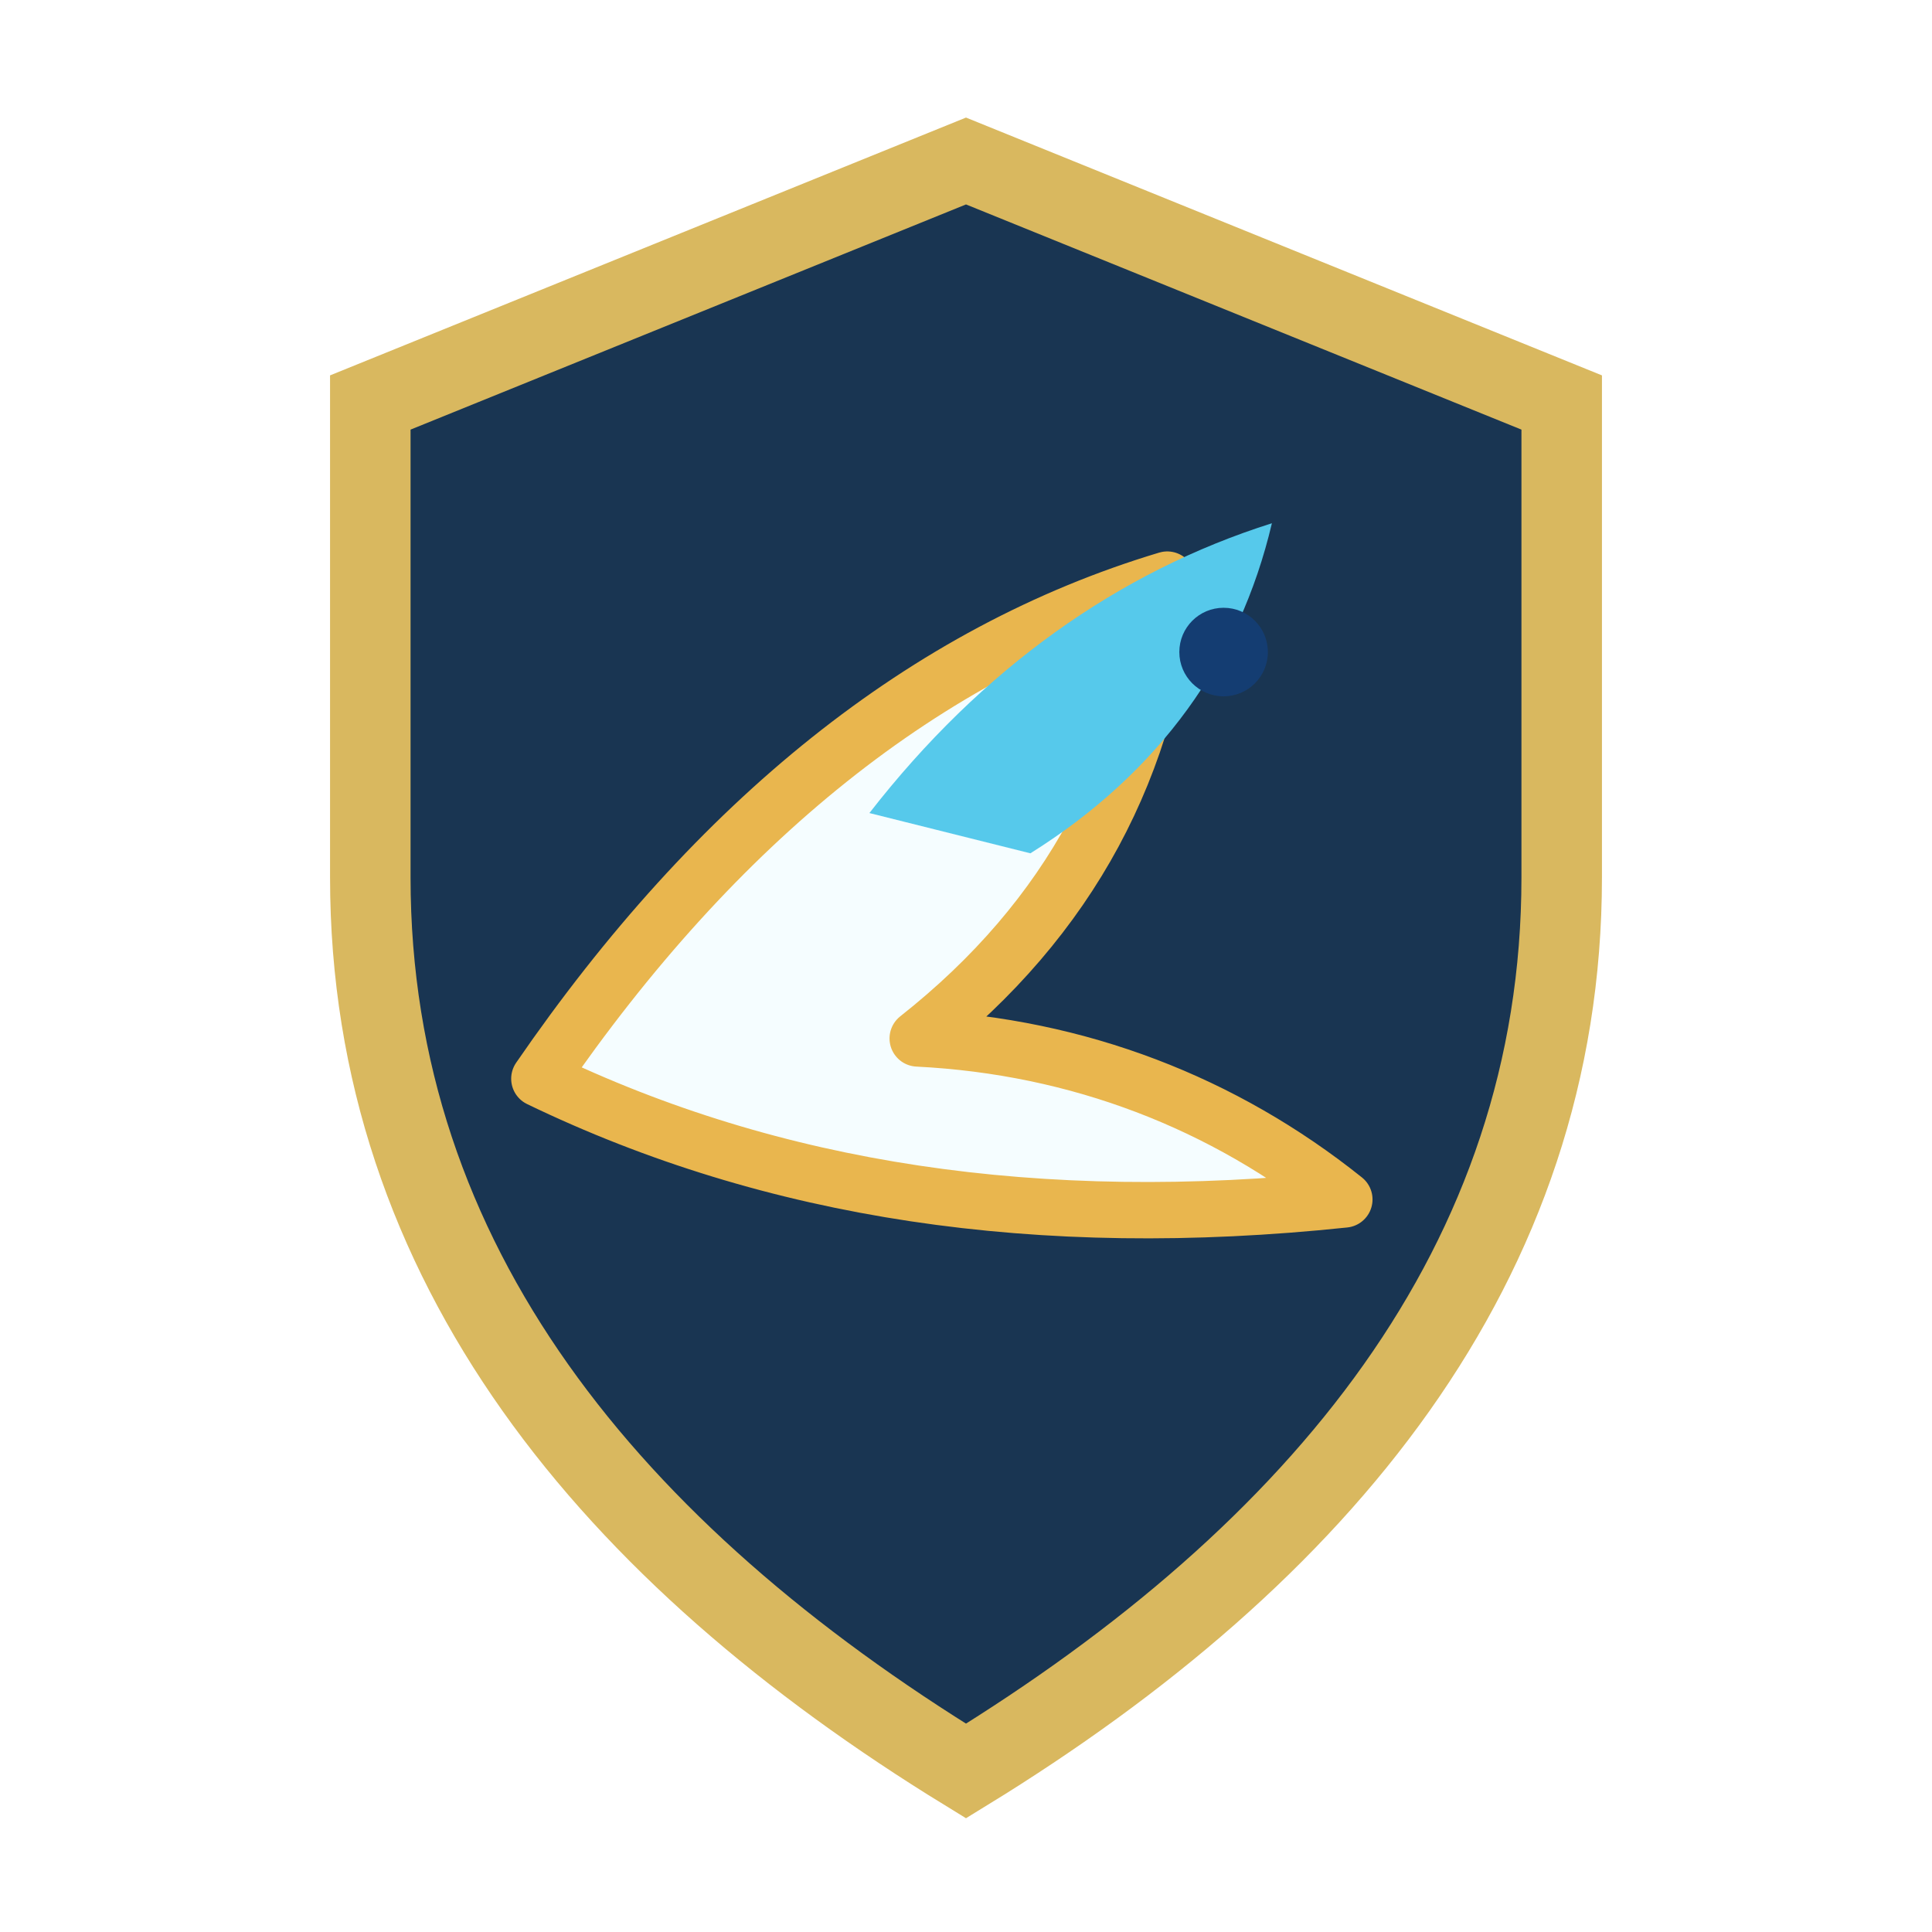
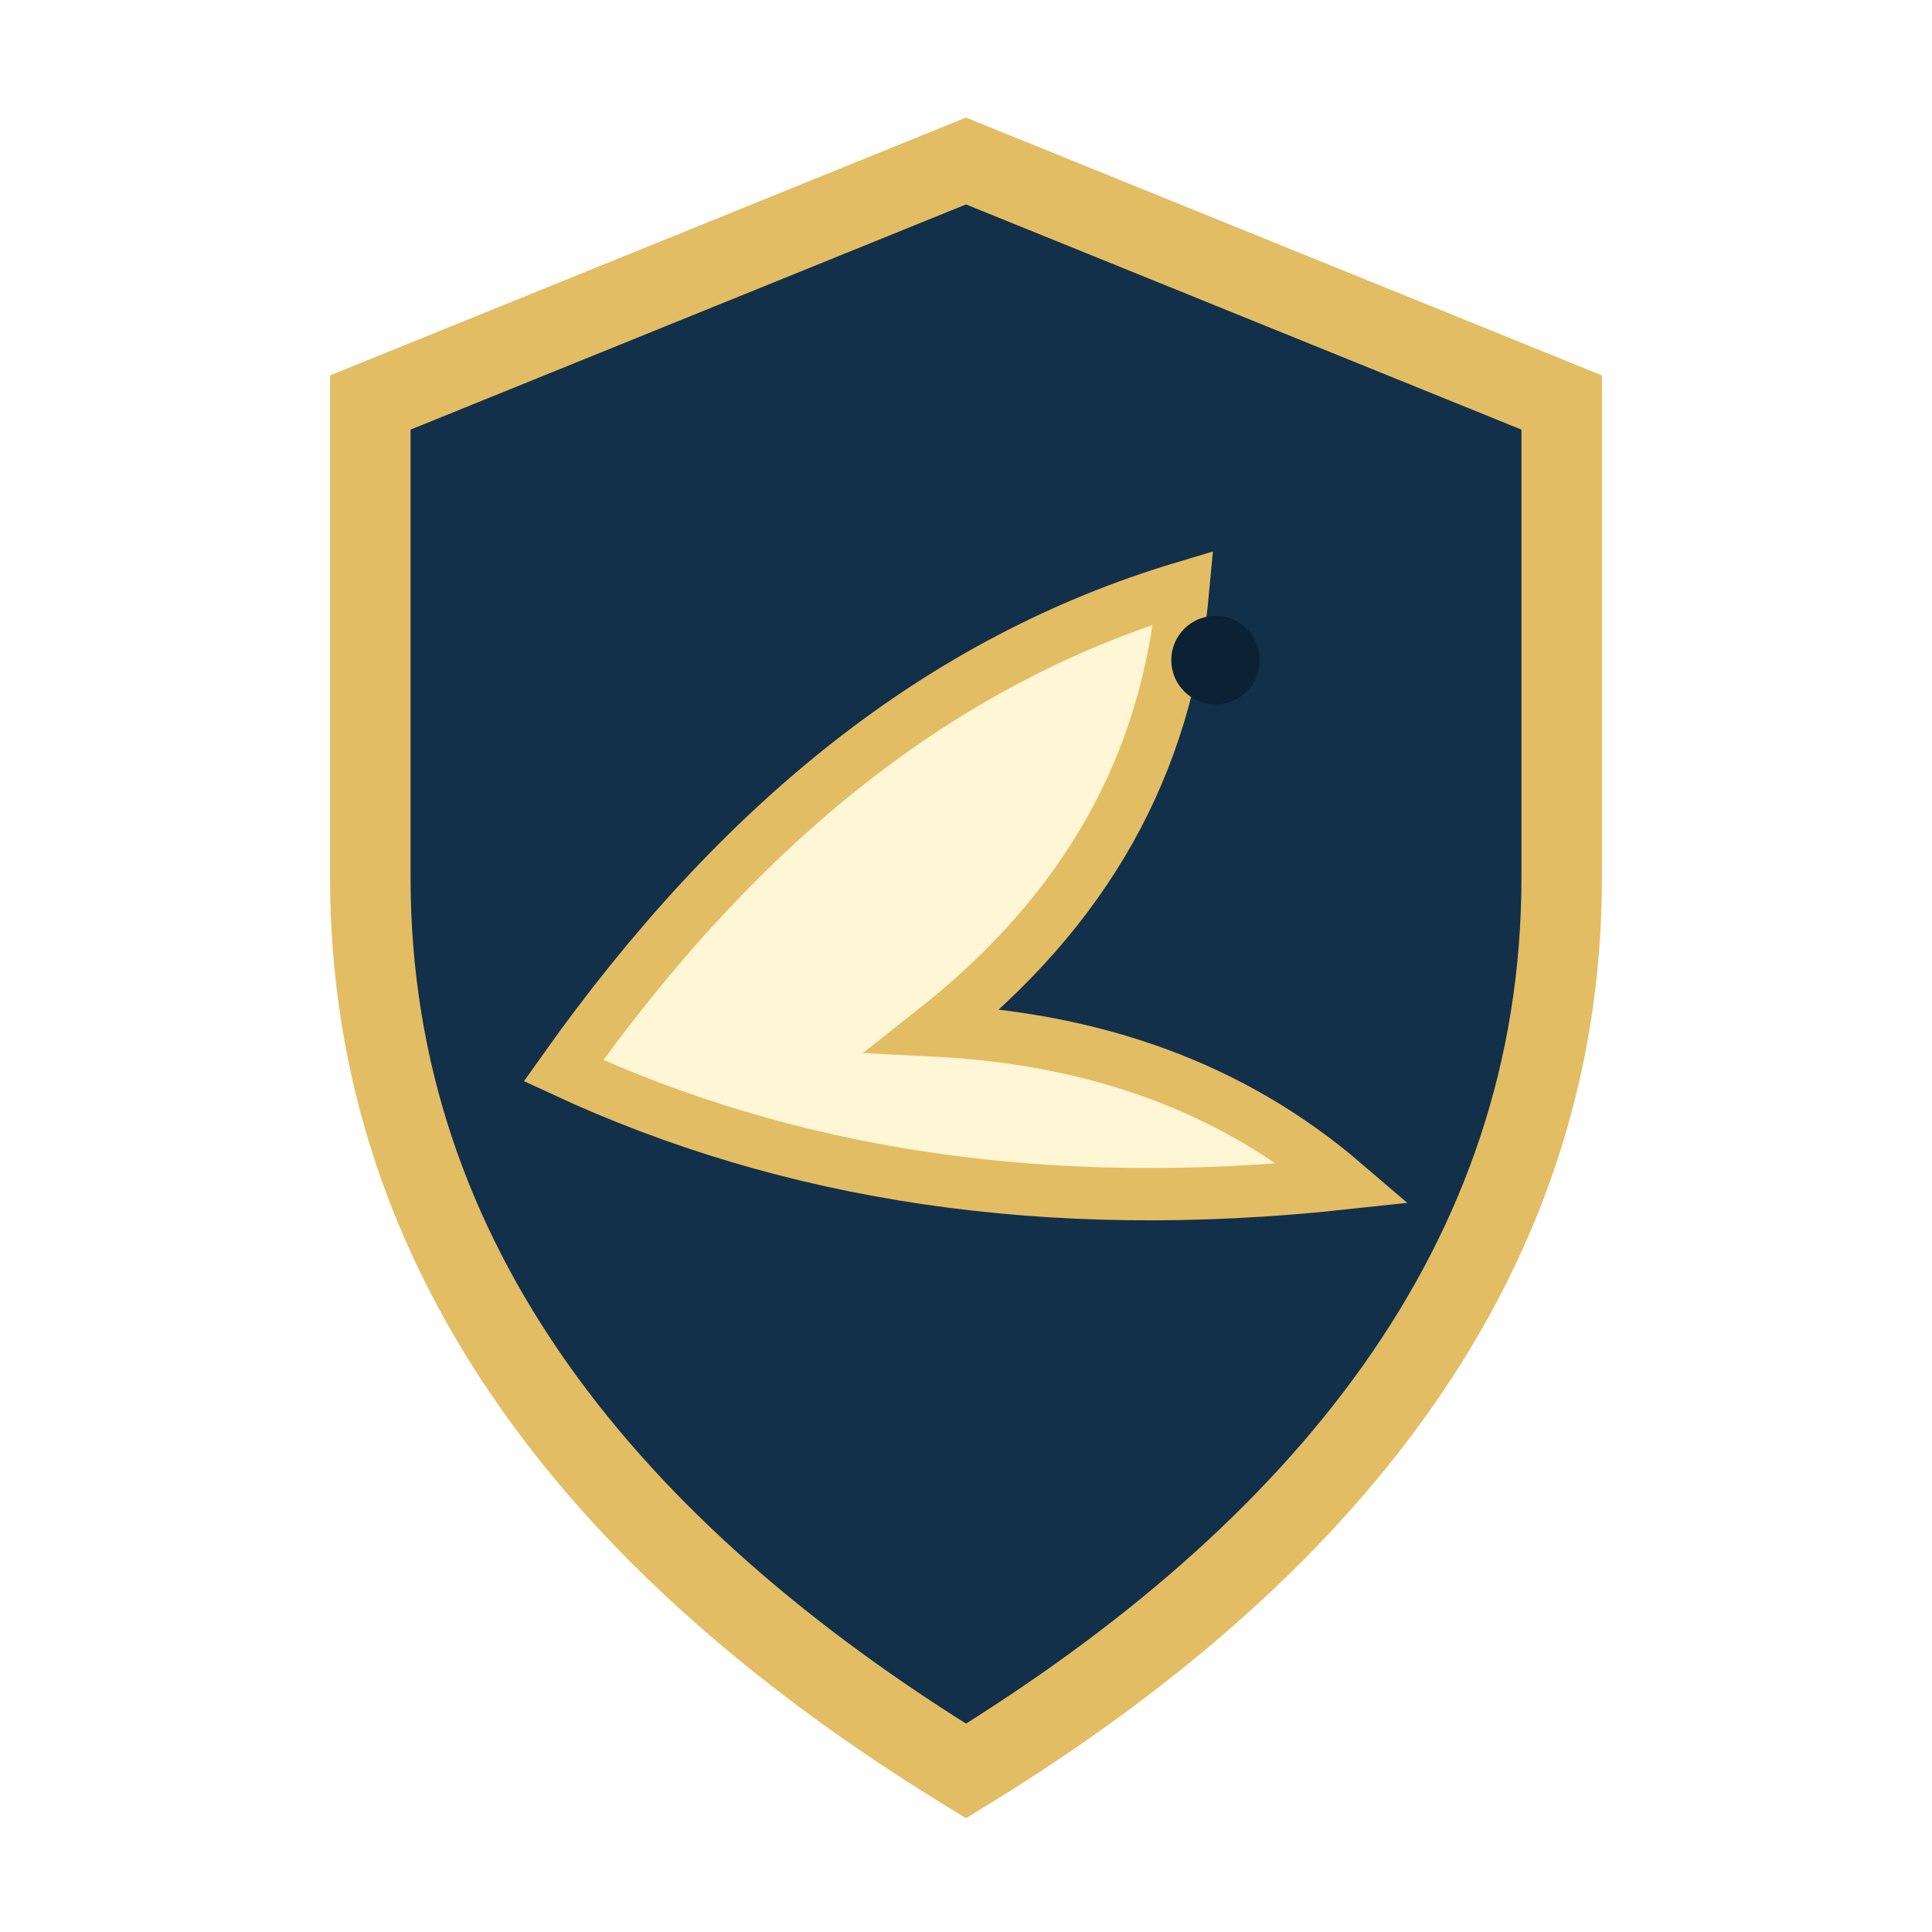
- <svg xmlns="http://www.w3.org/2000/svg" class="dream-xuan-svg" viewBox="0 0 24 24" aria-hidden="true" focusable="false">
-   <path d="M12 2 19.4 5v5.9c0 4.8-3 8.4-7.4 11.1-4.4-2.7-7.4-6.3-7.4-11.1V5L12 2Z" fill="#193552" stroke="#d9b85f" stroke-width="1" />
-   <path d="M6.7 13.4c2.2-3.2 4.8-5.3 7.8-6.2-.2 2.3-1.2 4.2-3.1 5.7 2 .1 3.8.8 5.3 2-3.8.4-7.1-.1-10-1.5Z" fill="#f5fdff" stroke="#e9b64e" stroke-width=".7" stroke-linejoin="round" />
-   <path d="M10.8 10.1c1.4-1.8 3.1-3 5-3.6-.4 1.7-1.4 3.1-3 4.1" fill="#56c9eb" />
-   <circle cx="15.2" cy="8.1" r=".55" fill="#143d72" />
+ <svg xmlns="http://www.w3.org/2000/svg" class="dream-suisui-svg" viewBox="0 0 24 24" aria-hidden="true" focusable="false">
+   <path d="M12 2 19.4 5v5.9c0 4.8-3 8.4-7.4 11.1-4.4-2.7-7.4-6.3-7.4-11.1V5L12 2Z" fill="#12304a" stroke="#e3bd64" stroke-width="1" />
+   <path d="M7 13.3c2.2-3.1 4.7-5.1 7.7-6-.2 2.2-1.2 4-3.1 5.5 2 .1 3.7.7 5.1 1.9-3.7.4-6.9-.1-9.7-1.4Z" fill="#fff6d6" stroke="#e3bd64" stroke-width=".65" />
+   <circle cx="15.1" cy="8.2" r=".55" fill="#0b2234" />
</svg>
